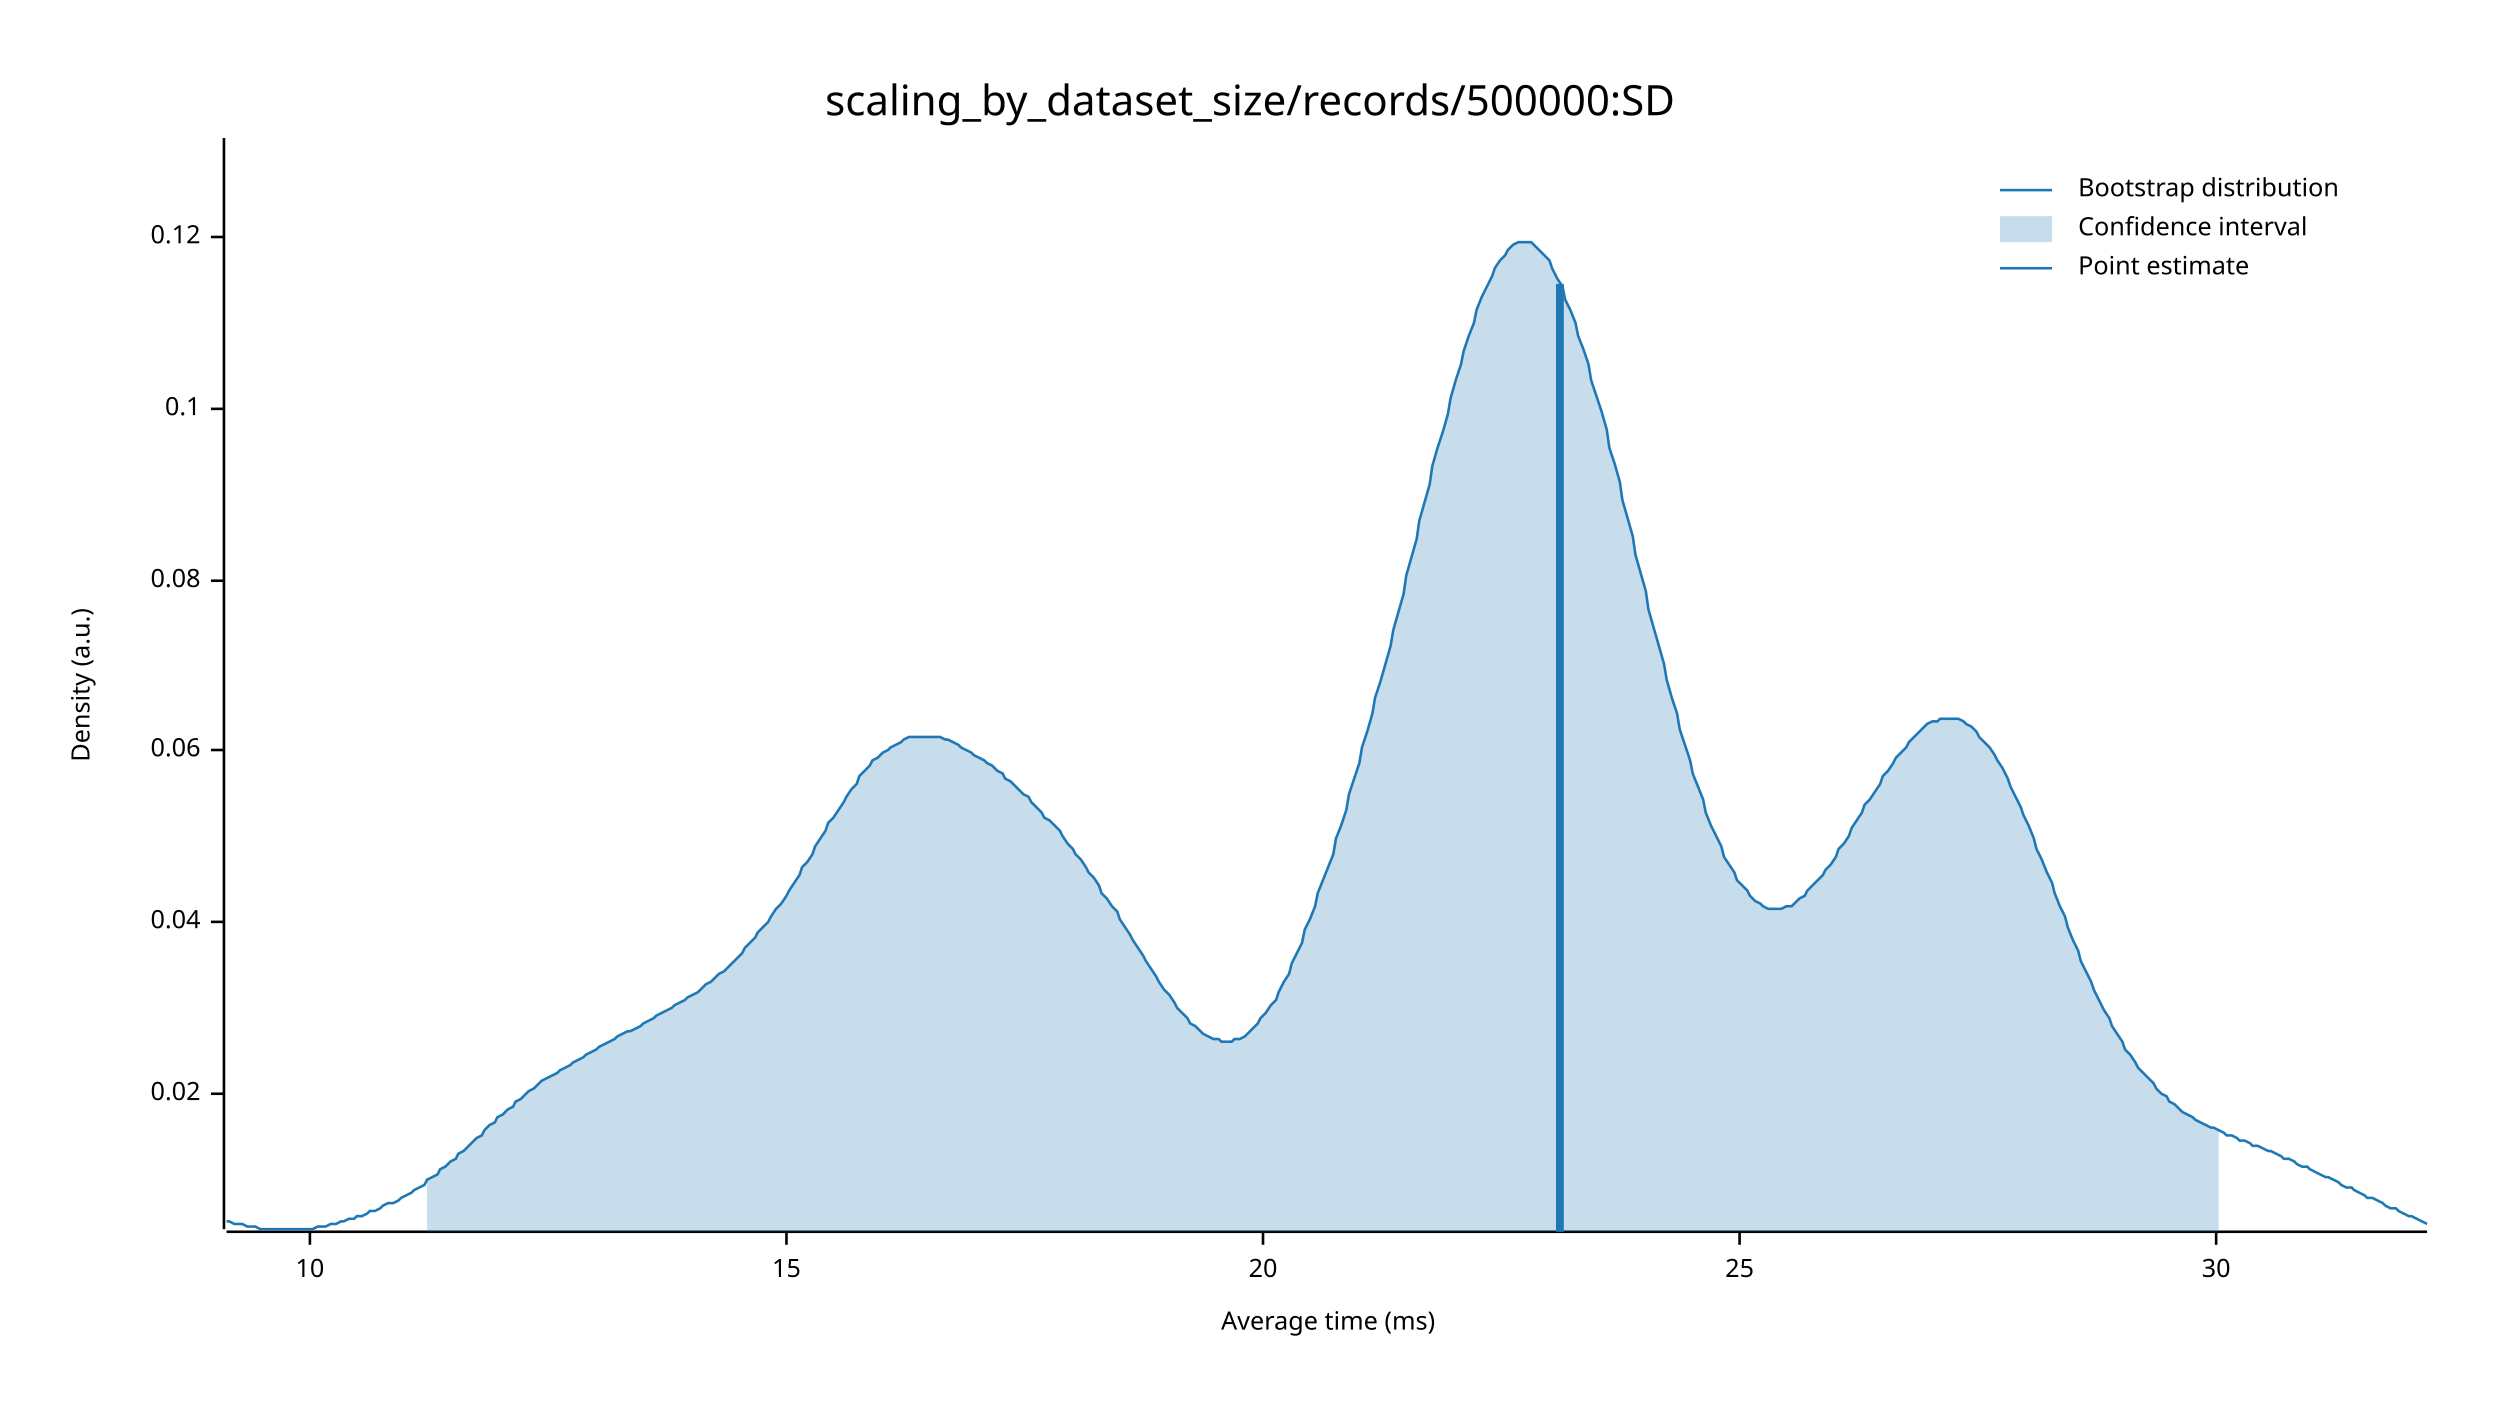
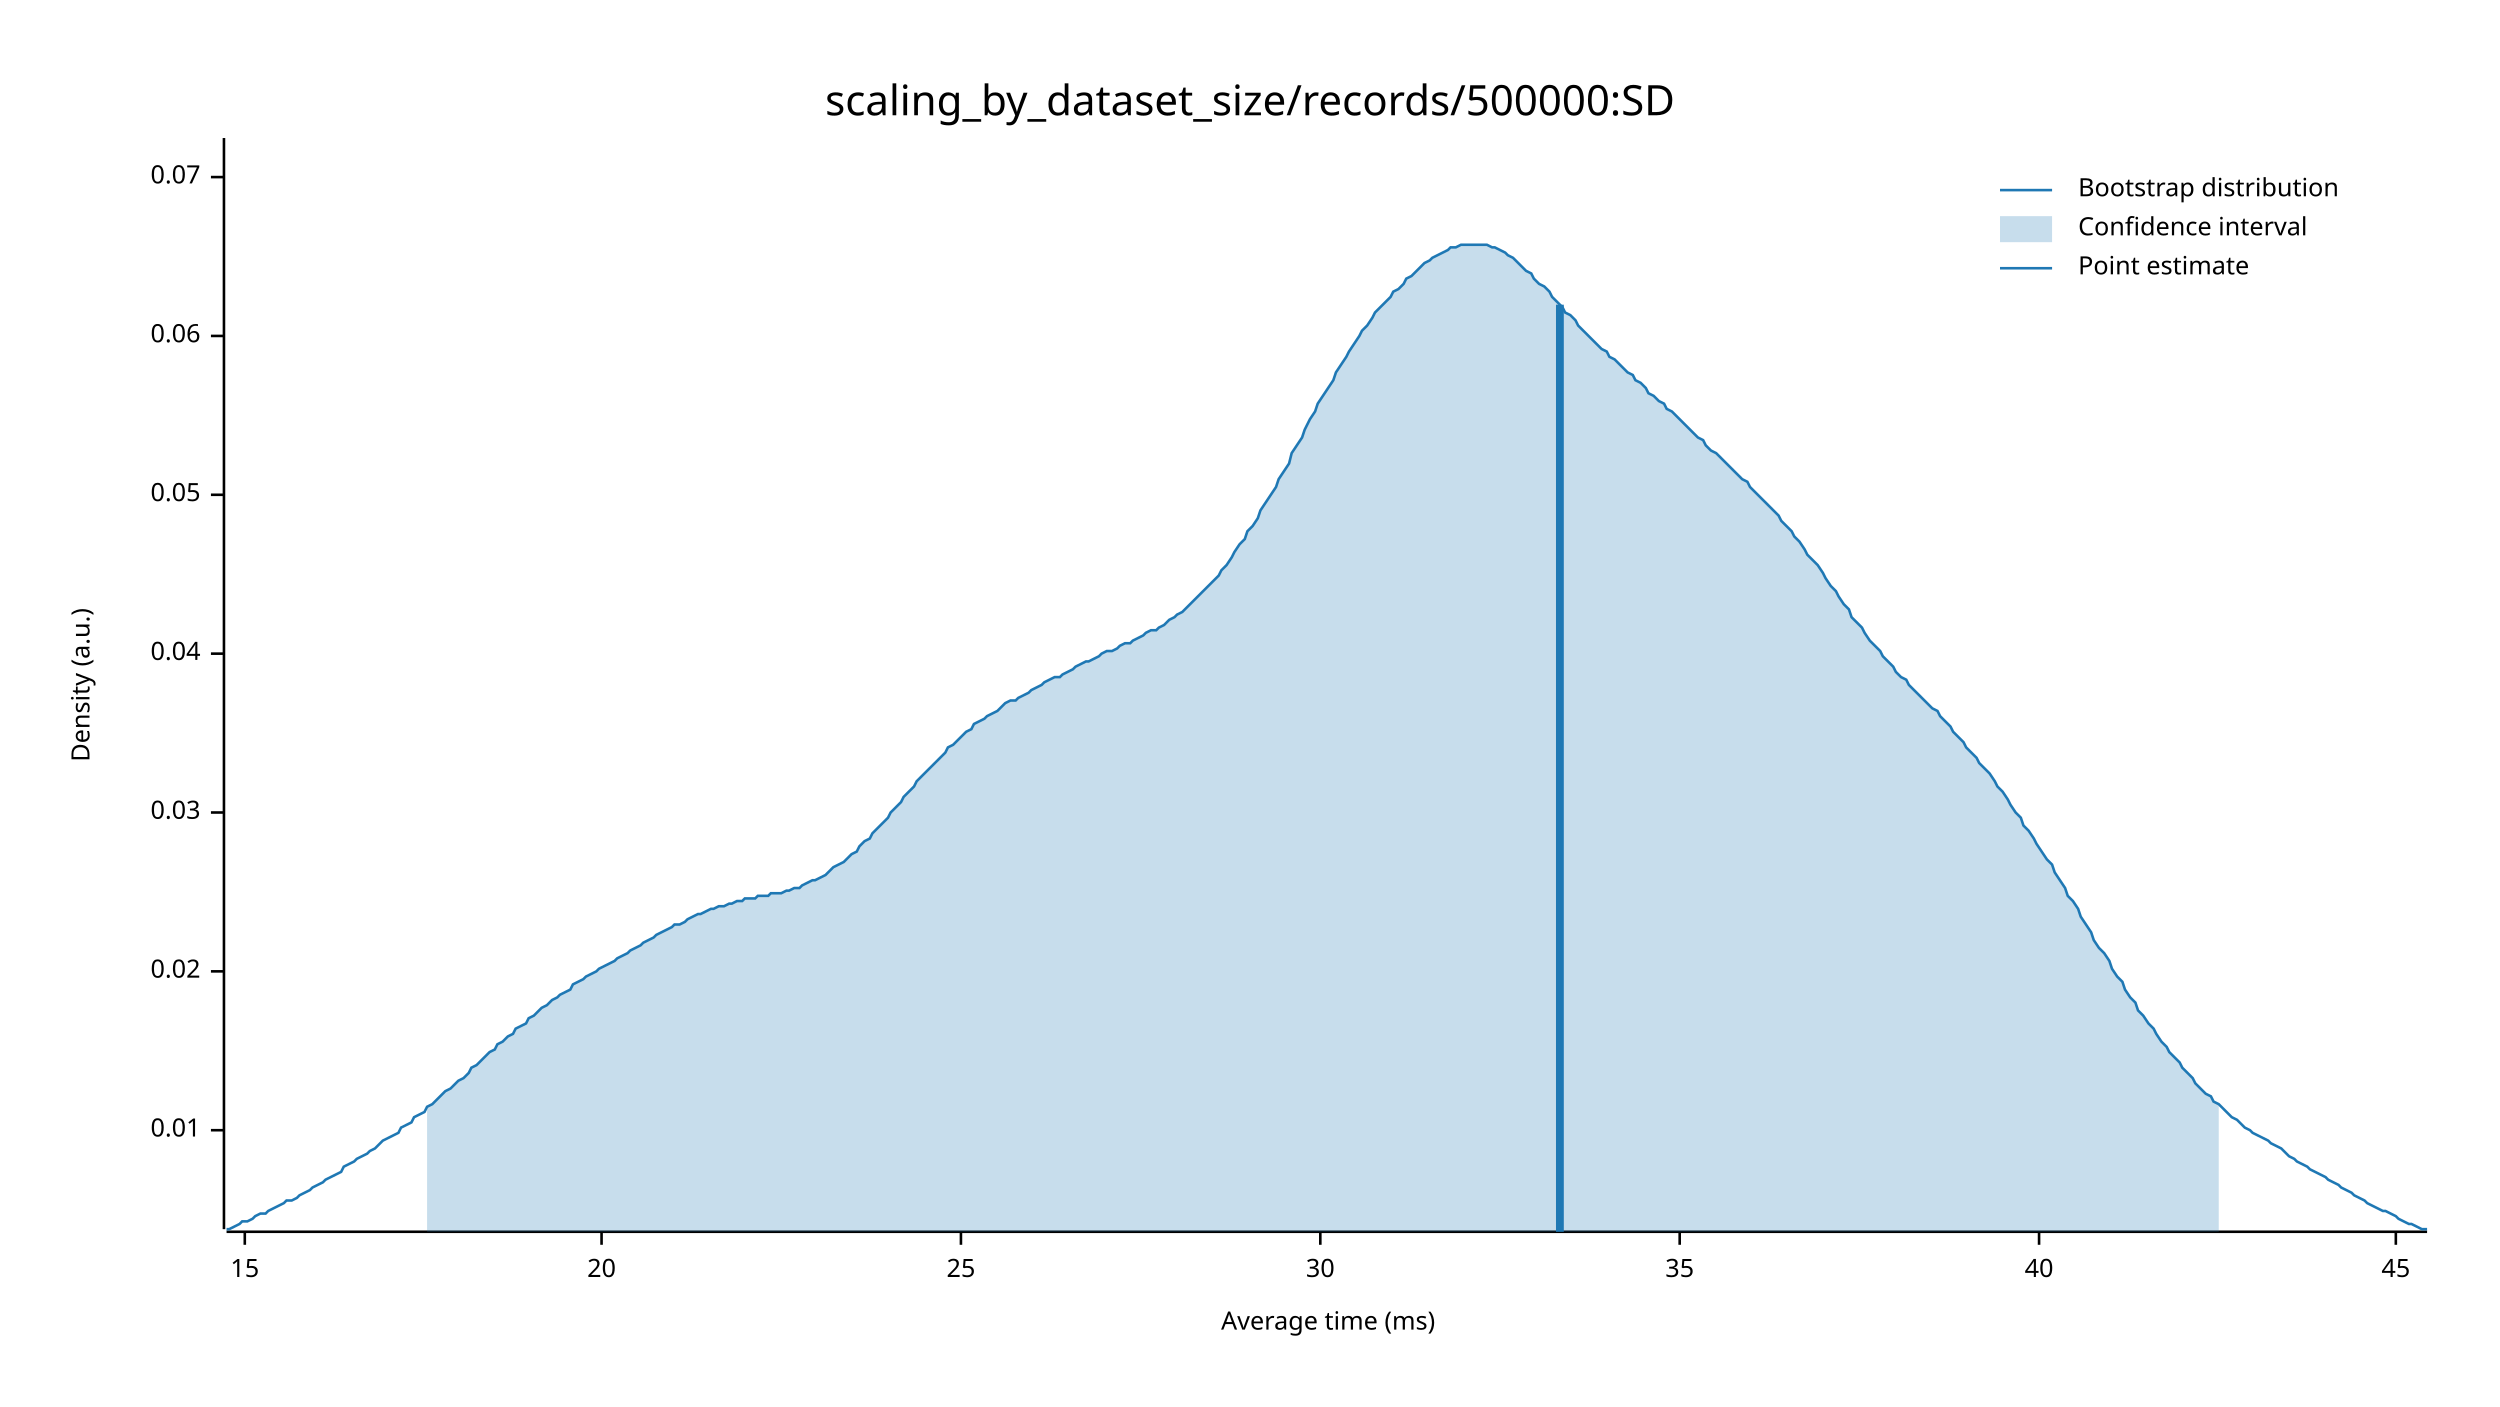
<svg xmlns="http://www.w3.org/2000/svg" width="960" height="540" viewBox="0 0 960 540">
  <text x="480" y="32" dy="0.76em" text-anchor="middle" font-family="sans-serif" font-size="16.129" opacity="1" fill="#000000">
scaling_by_dataset_size/records/500000:SD
</text>
  <text x="27" y="263" dy="0.76em" text-anchor="middle" font-family="sans-serif" font-size="9.677" opacity="1" fill="#000000" transform="rotate(270, 27, 263)">
Density (a.u.)
</text>
  <text x="510" y="513" dy="-0.5ex" text-anchor="middle" font-family="sans-serif" font-size="9.677" opacity="1" fill="#000000">
Average time (ms)
</text>
  <polyline fill="none" opacity="1" stroke="#000000" stroke-width="1" points="86,53 86,472 " />
-   <text x="77" y="420" dy="0.5ex" text-anchor="end" font-family="sans-serif" font-size="9.677" opacity="1" fill="#000000">
+   <text x="77" y="434" dy="0.5ex" text-anchor="end" font-family="sans-serif" font-size="9.677" opacity="1" fill="#000000">
+ 0.01
+ </text>
+   <polyline fill="none" opacity="1" stroke="#000000" stroke-width="1" points="81,434 86,434 " />
+   <text x="77" y="373" dy="0.5ex" text-anchor="end" font-family="sans-serif" font-size="9.677" opacity="1" fill="#000000">
0.02
</text>
-   <polyline fill="none" opacity="1" stroke="#000000" stroke-width="1" points="81,420 86,420 " />
-   <text x="77" y="354" dy="0.5ex" text-anchor="end" font-family="sans-serif" font-size="9.677" opacity="1" fill="#000000">
+   <polyline fill="none" opacity="1" stroke="#000000" stroke-width="1" points="81,373 86,373 " />
+   <text x="77" y="312" dy="0.5ex" text-anchor="end" font-family="sans-serif" font-size="9.677" opacity="1" fill="#000000">
+ 0.03
+ </text>
+   <polyline fill="none" opacity="1" stroke="#000000" stroke-width="1" points="81,312 86,312 " />
+   <text x="77" y="251" dy="0.5ex" text-anchor="end" font-family="sans-serif" font-size="9.677" opacity="1" fill="#000000">
0.04
</text>
-   <polyline fill="none" opacity="1" stroke="#000000" stroke-width="1" points="81,354 86,354 " />
-   <text x="77" y="288" dy="0.5ex" text-anchor="end" font-family="sans-serif" font-size="9.677" opacity="1" fill="#000000">
+   <polyline fill="none" opacity="1" stroke="#000000" stroke-width="1" points="81,251 86,251 " />
+   <text x="77" y="190" dy="0.5ex" text-anchor="end" font-family="sans-serif" font-size="9.677" opacity="1" fill="#000000">
+ 0.05
+ </text>
+   <polyline fill="none" opacity="1" stroke="#000000" stroke-width="1" points="81,190 86,190 " />
+   <text x="77" y="129" dy="0.5ex" text-anchor="end" font-family="sans-serif" font-size="9.677" opacity="1" fill="#000000">
0.06
</text>
-   <polyline fill="none" opacity="1" stroke="#000000" stroke-width="1" points="81,288 86,288 " />
-   <text x="77" y="223" dy="0.5ex" text-anchor="end" font-family="sans-serif" font-size="9.677" opacity="1" fill="#000000">
- 0.08
+   <polyline fill="none" opacity="1" stroke="#000000" stroke-width="1" points="81,129 86,129 " />
+   <text x="77" y="68" dy="0.5ex" text-anchor="end" font-family="sans-serif" font-size="9.677" opacity="1" fill="#000000">
+ 0.07
</text>
-   <polyline fill="none" opacity="1" stroke="#000000" stroke-width="1" points="81,223 86,223 " />
-   <text x="77" y="157" dy="0.5ex" text-anchor="end" font-family="sans-serif" font-size="9.677" opacity="1" fill="#000000">
- 0.1
- </text>
-   <polyline fill="none" opacity="1" stroke="#000000" stroke-width="1" points="81,157 86,157 " />
-   <text x="77" y="91" dy="0.5ex" text-anchor="end" font-family="sans-serif" font-size="9.677" opacity="1" fill="#000000">
- 0.12
- </text>
-   <polyline fill="none" opacity="1" stroke="#000000" stroke-width="1" points="81,91 86,91 " />
+   <polyline fill="none" opacity="1" stroke="#000000" stroke-width="1" points="81,68 86,68 " />
  <polyline fill="none" opacity="1" stroke="#000000" stroke-width="1" points="87,473 932,473 " />
-   <text x="119" y="483" dy="0.76em" text-anchor="middle" font-family="sans-serif" font-size="9.677" opacity="1" fill="#000000">
- 10
- </text>
-   <polyline fill="none" opacity="1" stroke="#000000" stroke-width="1" points="119,473 119,478 " />
-   <text x="302" y="483" dy="0.76em" text-anchor="middle" font-family="sans-serif" font-size="9.677" opacity="1" fill="#000000">
+   <text x="94" y="483" dy="0.76em" text-anchor="middle" font-family="sans-serif" font-size="9.677" opacity="1" fill="#000000">
15
</text>
-   <polyline fill="none" opacity="1" stroke="#000000" stroke-width="1" points="302,473 302,478 " />
-   <text x="485" y="483" dy="0.76em" text-anchor="middle" font-family="sans-serif" font-size="9.677" opacity="1" fill="#000000">
+   <polyline fill="none" opacity="1" stroke="#000000" stroke-width="1" points="94,473 94,478 " />
+   <text x="231" y="483" dy="0.76em" text-anchor="middle" font-family="sans-serif" font-size="9.677" opacity="1" fill="#000000">
20
</text>
-   <polyline fill="none" opacity="1" stroke="#000000" stroke-width="1" points="485,473 485,478 " />
-   <text x="668" y="483" dy="0.76em" text-anchor="middle" font-family="sans-serif" font-size="9.677" opacity="1" fill="#000000">
+   <polyline fill="none" opacity="1" stroke="#000000" stroke-width="1" points="231,473 231,478 " />
+   <text x="369" y="483" dy="0.76em" text-anchor="middle" font-family="sans-serif" font-size="9.677" opacity="1" fill="#000000">
25
</text>
-   <polyline fill="none" opacity="1" stroke="#000000" stroke-width="1" points="668,473 668,478 " />
-   <text x="851" y="483" dy="0.76em" text-anchor="middle" font-family="sans-serif" font-size="9.677" opacity="1" fill="#000000">
+   <polyline fill="none" opacity="1" stroke="#000000" stroke-width="1" points="369,473 369,478 " />
+   <text x="507" y="483" dy="0.76em" text-anchor="middle" font-family="sans-serif" font-size="9.677" opacity="1" fill="#000000">
30
</text>
-   <polyline fill="none" opacity="1" stroke="#000000" stroke-width="1" points="851,473 851,478 " />
-   <polyline fill="none" opacity="1" stroke="#1F78B4" stroke-width="1" points="87,469 88,469 90,470 92,470 93,470 95,471 97,471 98,471 100,472 102,472 103,472 105,472 107,472 109,472 110,472 112,472 114,472 115,472 117,472 119,472 120,472 122,471 124,471 125,471 127,470 129,470 131,469 132,469 134,468 136,468 137,467 139,467 141,466 142,465 144,465 146,464 147,463 149,462 151,462 153,461 154,460 156,459 158,458 159,457 161,456 163,455 164,453 166,452 168,451 169,449 171,448 173,446 175,445 176,443 178,442 180,440 181,439 183,437 185,436 186,434 188,432 190,431 191,429 193,428 195,426 197,425 198,423 200,422 202,420 203,419 205,418 207,416 208,415 210,414 212,413 214,412 215,411 217,410 219,409 220,408 222,407 224,406 225,405 227,404 229,403 230,402 232,401 234,400 236,399 237,398 239,397 241,396 242,396 244,395 246,394 247,393 249,392 251,391 252,390 254,389 256,388 258,387 259,386 261,385 263,384 264,383 266,382 268,381 269,380 271,378 273,377 274,376 276,374 278,373 280,371 281,370 283,368 285,366 286,364 288,362 290,360 291,358 293,356 295,354 296,352 298,349 300,347 302,344 303,342 305,339 307,336 308,333 310,331 312,328 313,325 315,322 317,319 318,316 320,314 322,311 324,308 325,306 327,303 329,301 330,298 332,296 334,294 335,292 337,291 339,289 341,288 342,287 344,286 346,285 347,284 349,283 351,283 352,283 354,283 356,283 357,283 359,283 361,283 363,284 364,284 366,285 368,286 369,287 371,288 373,289 374,290 376,291 378,292 379,293 381,294 383,296 385,297 386,299 388,300 390,302 391,303 393,305 395,306 396,308 398,310 400,312 401,314 403,315 405,317 407,319 408,321 410,324 412,326 413,328 415,330 417,333 418,335 420,337 422,340 423,343 425,345 427,348 429,350 430,353 432,356 434,359 435,361 437,364 439,367 440,369 442,372 444,375 445,377 447,380 449,382 451,385 452,387 454,389 456,391 457,393 459,394 461,396 462,397 464,398 466,399 468,399 469,400 471,400 473,400 474,399 476,399 478,398 479,397 481,395 483,393 484,391 486,389 488,386 490,384 491,381 493,377 495,374 496,370 498,366 500,362 501,357 503,353 505,348 506,343 508,338 510,333 512,328 513,322 515,317 517,311 518,305 520,299 522,293 523,287 525,281 527,274 528,268 530,262 532,255 534,248 535,242 537,235 539,228 540,221 542,214 544,207 545,200 547,193 549,186 550,179 552,172 554,166 556,159 557,153 559,146 561,140 562,135 564,129 566,124 567,119 569,114 571,110 573,106 574,103 576,100 578,98 579,96 581,94 583,93 584,93 586,93 588,93 589,94 591,96 593,98 595,100 596,103 598,107 600,110 601,115 603,119 605,124 606,129 608,134 610,140 611,146 613,152 615,158 617,165 618,172 620,178 622,185 623,192 625,199 627,206 628,213 630,220 632,227 633,234 635,241 637,248 639,255 640,261 642,268 644,274 645,280 647,286 649,292 650,297 652,302 654,307 655,312 657,317 659,321 661,325 662,329 664,332 666,335 667,338 669,340 671,342 672,344 674,346 676,347 677,348 679,349 681,349 683,349 684,349 686,348 688,348 689,347 691,345 693,344 694,342 696,340 698,338 700,336 701,334 703,332 705,329 706,326 708,324 710,321 711,318 713,315 715,312 716,309 718,307 720,304 722,301 723,298 725,296 727,293 728,291 730,289 732,287 733,285 735,283 737,281 738,280 740,278 742,277 744,277 745,276 747,276 749,276 750,276 752,276 754,277 755,278 757,279 759,281 760,283 762,285 764,287 766,290 767,292 769,295 771,299 772,302 774,306 776,310 777,313 779,317 781,322 782,326 784,330 786,335 788,339 789,343 791,348 793,352 794,356 796,361 798,365 799,369 801,373 803,377 804,380 806,384 808,388 810,391 811,394 813,397 815,400 816,403 818,405 820,408 821,410 823,412 825,414 827,416 828,418 830,420 832,421 833,423 835,424 837,426 838,427 840,428 842,429 843,430 845,431 847,432 849,433 850,433 852,434 854,435 855,436 857,436 859,437 860,438 862,438 864,439 865,440 867,440 869,441 871,442 872,442 874,443 876,444 877,445 879,445 881,446 882,447 884,448 886,448 887,449 889,450 891,451 893,452 894,452 896,453 898,454 899,455 901,456 903,456 904,457 906,458 908,459 909,460 911,460 913,461 915,462 916,463 918,464 920,464 921,465 923,466 925,467 926,467 928,468 930,469 932,470 " />
-   <polygon opacity="0.25" fill="#1F78B4" points="164,453 166,452 168,451 169,449 171,448 173,446 175,445 176,443 178,442 180,440 181,439 183,437 185,436 186,434 188,432 190,431 191,429 193,428 195,426 197,425 198,423 200,422 202,420 203,419 205,418 207,416 208,415 210,414 212,413 214,412 215,411 217,410 219,409 220,408 222,407 224,406 225,405 227,404 229,403 230,402 232,401 234,400 236,399 237,398 239,397 241,396 242,396 244,395 246,394 247,393 249,392 251,391 252,390 254,389 256,388 258,387 259,386 261,385 263,384 264,383 266,382 268,381 269,380 271,378 273,377 274,376 276,374 278,373 280,371 281,370 283,368 285,366 286,364 288,362 290,360 291,358 293,356 295,354 296,352 298,349 300,347 302,344 303,342 305,339 307,336 308,333 310,331 312,328 313,325 315,322 317,319 318,316 320,314 322,311 324,308 325,306 327,303 329,301 330,298 332,296 334,294 335,292 337,291 339,289 341,288 342,287 344,286 346,285 347,284 349,283 351,283 352,283 354,283 356,283 357,283 359,283 361,283 363,284 364,284 366,285 368,286 369,287 371,288 373,289 374,290 376,291 378,292 379,293 381,294 383,296 385,297 386,299 388,300 390,302 391,303 393,305 395,306 396,308 398,310 400,312 401,314 403,315 405,317 407,319 408,321 410,324 412,326 413,328 415,330 417,333 418,335 420,337 422,340 423,343 425,345 427,348 429,350 430,353 432,356 434,359 435,361 437,364 439,367 440,369 442,372 444,375 445,377 447,380 449,382 451,385 452,387 454,389 456,391 457,393 459,394 461,396 462,397 464,398 466,399 468,399 469,400 471,400 473,400 474,399 476,399 478,398 479,397 481,395 483,393 484,391 486,389 488,386 490,384 491,381 493,377 495,374 496,370 498,366 500,362 501,357 503,353 505,348 506,343 508,338 510,333 512,328 513,322 515,317 517,311 518,305 520,299 522,293 523,287 525,281 527,274 528,268 530,262 532,255 534,248 535,242 537,235 539,228 540,221 542,214 544,207 545,200 547,193 549,186 550,179 552,172 554,166 556,159 557,153 559,146 561,140 562,135 564,129 566,124 567,119 569,114 571,110 573,106 574,103 576,100 578,98 579,96 581,94 583,93 584,93 586,93 588,93 589,94 591,96 593,98 595,100 596,103 598,107 600,110 601,115 603,119 605,124 606,129 608,134 610,140 611,146 613,152 615,158 617,165 618,172 620,178 622,185 623,192 625,199 627,206 628,213 630,220 632,227 633,234 635,241 637,248 639,255 640,261 642,268 644,274 645,280 647,286 649,292 650,297 652,302 654,307 655,312 657,317 659,321 661,325 662,329 664,332 666,335 667,338 669,340 671,342 672,344 674,346 676,347 677,348 679,349 681,349 683,349 684,349 686,348 688,348 689,347 691,345 693,344 694,342 696,340 698,338 700,336 701,334 703,332 705,329 706,326 708,324 710,321 711,318 713,315 715,312 716,309 718,307 720,304 722,301 723,298 725,296 727,293 728,291 730,289 732,287 733,285 735,283 737,281 738,280 740,278 742,277 744,277 745,276 747,276 749,276 750,276 752,276 754,277 755,278 757,279 759,281 760,283 762,285 764,287 766,290 767,292 769,295 771,299 772,302 774,306 776,310 777,313 779,317 781,322 782,326 784,330 786,335 788,339 789,343 791,348 793,352 794,356 796,361 798,365 799,369 801,373 803,377 804,380 806,384 808,388 810,391 811,394 813,397 815,400 816,403 818,405 820,408 821,410 823,412 825,414 827,416 828,418 830,420 832,421 833,423 835,424 837,426 838,427 840,428 842,429 843,430 845,431 847,432 849,433 850,433 852,434 852,473 164,473 " />
-   <polyline fill="none" opacity="1" stroke="#1F78B4" stroke-width="3" points="599,473 599,109 " />
+   <polyline fill="none" opacity="1" stroke="#000000" stroke-width="1" points="507,473 507,478 " />
+   <text x="645" y="483" dy="0.76em" text-anchor="middle" font-family="sans-serif" font-size="9.677" opacity="1" fill="#000000">
+ 35
+ </text>
+   <polyline fill="none" opacity="1" stroke="#000000" stroke-width="1" points="645,473 645,478 " />
+   <text x="783" y="483" dy="0.76em" text-anchor="middle" font-family="sans-serif" font-size="9.677" opacity="1" fill="#000000">
+ 40
+ </text>
+   <polyline fill="none" opacity="1" stroke="#000000" stroke-width="1" points="783,473 783,478 " />
+   <text x="920" y="483" dy="0.76em" text-anchor="middle" font-family="sans-serif" font-size="9.677" opacity="1" fill="#000000">
+ 45
+ </text>
+   <polyline fill="none" opacity="1" stroke="#000000" stroke-width="1" points="920,473 920,478 " />
+   <polyline fill="none" opacity="1" stroke="#1F78B4" stroke-width="1" points="87,472 88,472 90,471 92,470 93,469 95,469 97,468 98,467 100,466 102,466 103,465 105,464 107,463 109,462 110,461 112,461 114,460 115,459 117,458 119,457 120,456 122,455 124,454 125,453 127,452 129,451 131,450 132,448 134,447 136,446 137,445 139,444 141,443 142,442 144,441 146,439 147,438 149,437 151,436 153,435 154,433 156,432 158,431 159,429 161,428 163,427 164,425 166,424 168,422 169,421 171,419 173,418 175,416 176,415 178,414 180,412 181,410 183,409 185,407 186,406 188,404 190,403 191,401 193,400 195,398 197,397 198,395 200,394 202,393 203,391 205,390 207,388 208,387 210,386 212,384 214,383 215,382 217,381 219,380 220,378 222,377 224,376 225,375 227,374 229,373 230,372 232,371 234,370 236,369 237,368 239,367 241,366 242,365 244,364 246,363 247,362 249,361 251,360 252,359 254,358 256,357 258,356 259,355 261,355 263,354 264,353 266,352 268,351 269,351 271,350 273,349 274,349 276,348 278,348 280,347 281,347 283,346 285,346 286,345 288,345 290,345 291,344 293,344 295,344 296,343 298,343 300,343 302,342 303,342 305,341 307,341 308,340 310,339 312,338 313,338 315,337 317,336 318,335 320,333 322,332 324,331 325,330 327,328 329,327 330,325 332,323 334,322 335,320 337,318 339,316 341,314 342,312 344,310 346,308 347,306 349,304 351,302 352,300 354,298 356,296 357,295 359,293 361,291 363,289 364,287 366,286 368,284 369,283 371,281 373,280 374,278 376,277 378,276 379,275 381,274 383,273 385,271 386,270 388,269 390,269 391,268 393,267 395,266 396,265 398,264 400,263 401,262 403,261 405,260 407,260 408,259 410,258 412,257 413,256 415,255 417,254 418,254 420,253 422,252 423,251 425,250 427,250 429,249 430,248 432,247 434,247 435,246 437,245 439,244 440,243 442,242 444,242 445,241 447,240 449,238 451,237 452,236 454,235 456,233 457,232 459,230 461,228 462,227 464,225 466,223 468,221 469,219 471,217 473,214 474,212 476,209 478,207 479,204 481,202 483,199 484,196 486,193 488,190 490,187 491,184 493,181 495,178 496,174 498,171 500,168 501,165 503,161 505,158 506,155 508,152 510,149 512,146 513,143 515,140 517,137 518,135 520,132 522,129 523,127 525,125 527,122 528,120 530,118 532,116 534,114 535,112 537,111 539,109 540,107 542,106 544,104 545,103 547,101 549,100 550,99 552,98 554,97 556,96 557,95 559,95 561,94 562,94 564,94 566,94 567,94 569,94 571,94 573,95 574,95 576,96 578,97 579,98 581,99 583,101 584,102 586,104 588,105 589,107 591,109 593,110 595,112 596,114 598,116 600,118 601,120 603,121 605,123 606,125 608,127 610,129 611,130 613,132 615,134 617,135 618,137 620,138 622,140 623,141 625,143 627,144 628,146 630,147 632,149 633,151 635,152 637,154 639,155 640,157 642,158 644,160 645,161 647,163 649,165 650,166 652,168 654,169 655,171 657,173 659,174 661,176 662,177 664,179 666,181 667,182 669,184 671,185 672,187 674,189 676,191 677,192 679,194 681,196 683,198 684,200 686,202 688,204 689,206 691,208 693,211 694,213 696,215 698,217 700,220 701,222 703,225 705,227 706,229 708,232 710,234 711,237 713,239 715,241 716,243 718,246 720,248 722,250 723,252 725,254 727,256 728,258 730,260 732,261 733,263 735,265 737,267 738,268 740,270 742,272 744,273 745,275 747,277 749,279 750,281 752,283 754,285 755,287 757,289 759,291 760,293 762,295 764,297 766,300 767,302 769,304 771,307 772,309 774,312 776,314 777,317 779,319 781,322 782,324 784,327 786,330 788,332 789,335 791,338 793,341 794,344 796,346 798,349 799,352 801,355 803,358 804,361 806,364 808,366 810,369 811,372 813,375 815,377 816,380 818,383 820,385 821,388 823,390 825,393 827,395 828,397 830,400 832,402 833,404 835,406 837,408 838,410 840,412 842,414 843,416 845,418 847,420 849,421 850,423 852,424 854,426 855,427 857,429 859,430 860,431 862,433 864,434 865,435 867,436 869,437 871,438 872,439 874,440 876,441 877,442 879,444 881,445 882,446 884,447 886,448 887,449 889,450 891,451 893,452 894,453 896,454 898,455 899,456 901,457 903,458 904,459 906,460 908,461 909,462 911,463 913,464 915,465 916,465 918,466 920,467 921,468 923,469 925,470 926,470 928,471 930,472 932,472 " />
+   <polygon opacity="0.25" fill="#1F78B4" points="164,425 166,424 168,422 169,421 171,419 173,418 175,416 176,415 178,414 180,412 181,410 183,409 185,407 186,406 188,404 190,403 191,401 193,400 195,398 197,397 198,395 200,394 202,393 203,391 205,390 207,388 208,387 210,386 212,384 214,383 215,382 217,381 219,380 220,378 222,377 224,376 225,375 227,374 229,373 230,372 232,371 234,370 236,369 237,368 239,367 241,366 242,365 244,364 246,363 247,362 249,361 251,360 252,359 254,358 256,357 258,356 259,355 261,355 263,354 264,353 266,352 268,351 269,351 271,350 273,349 274,349 276,348 278,348 280,347 281,347 283,346 285,346 286,345 288,345 290,345 291,344 293,344 295,344 296,343 298,343 300,343 302,342 303,342 305,341 307,341 308,340 310,339 312,338 313,338 315,337 317,336 318,335 320,333 322,332 324,331 325,330 327,328 329,327 330,325 332,323 334,322 335,320 337,318 339,316 341,314 342,312 344,310 346,308 347,306 349,304 351,302 352,300 354,298 356,296 357,295 359,293 361,291 363,289 364,287 366,286 368,284 369,283 371,281 373,280 374,278 376,277 378,276 379,275 381,274 383,273 385,271 386,270 388,269 390,269 391,268 393,267 395,266 396,265 398,264 400,263 401,262 403,261 405,260 407,260 408,259 410,258 412,257 413,256 415,255 417,254 418,254 420,253 422,252 423,251 425,250 427,250 429,249 430,248 432,247 434,247 435,246 437,245 439,244 440,243 442,242 444,242 445,241 447,240 449,238 451,237 452,236 454,235 456,233 457,232 459,230 461,228 462,227 464,225 466,223 468,221 469,219 471,217 473,214 474,212 476,209 478,207 479,204 481,202 483,199 484,196 486,193 488,190 490,187 491,184 493,181 495,178 496,174 498,171 500,168 501,165 503,161 505,158 506,155 508,152 510,149 512,146 513,143 515,140 517,137 518,135 520,132 522,129 523,127 525,125 527,122 528,120 530,118 532,116 534,114 535,112 537,111 539,109 540,107 542,106 544,104 545,103 547,101 549,100 550,99 552,98 554,97 556,96 557,95 559,95 561,94 562,94 564,94 566,94 567,94 569,94 571,94 573,95 574,95 576,96 578,97 579,98 581,99 583,101 584,102 586,104 588,105 589,107 591,109 593,110 595,112 596,114 598,116 600,118 601,120 603,121 605,123 606,125 608,127 610,129 611,130 613,132 615,134 617,135 618,137 620,138 622,140 623,141 625,143 627,144 628,146 630,147 632,149 633,151 635,152 637,154 639,155 640,157 642,158 644,160 645,161 647,163 649,165 650,166 652,168 654,169 655,171 657,173 659,174 661,176 662,177 664,179 666,181 667,182 669,184 671,185 672,187 674,189 676,191 677,192 679,194 681,196 683,198 684,200 686,202 688,204 689,206 691,208 693,211 694,213 696,215 698,217 700,220 701,222 703,225 705,227 706,229 708,232 710,234 711,237 713,239 715,241 716,243 718,246 720,248 722,250 723,252 725,254 727,256 728,258 730,260 732,261 733,263 735,265 737,267 738,268 740,270 742,272 744,273 745,275 747,277 749,279 750,281 752,283 754,285 755,287 757,289 759,291 760,293 762,295 764,297 766,300 767,302 769,304 771,307 772,309 774,312 776,314 777,317 779,319 781,322 782,324 784,327 786,330 788,332 789,335 791,338 793,341 794,344 796,346 798,349 799,352 801,355 803,358 804,361 806,364 808,366 810,369 811,372 813,375 815,377 816,380 818,383 820,385 821,388 823,390 825,393 827,395 828,397 830,400 832,402 833,404 835,406 837,408 838,410 840,412 842,414 843,416 845,418 847,420 849,421 850,423 852,424 852,473 164,473 " />
+   <polyline fill="none" opacity="1" stroke="#1F78B4" stroke-width="3" points="599,473 599,117 " />
  <text x="798" y="68" dy="0.76em" text-anchor="start" font-family="sans-serif" font-size="9.677" opacity="1" fill="#000000">
Bootstrap distribution
</text>
  <text x="798" y="83" dy="0.76em" text-anchor="start" font-family="sans-serif" font-size="9.677" opacity="1" fill="#000000">
Confidence interval
</text>
  <text x="798" y="98" dy="0.76em" text-anchor="start" font-family="sans-serif" font-size="9.677" opacity="1" fill="#000000">
Point estimate
</text>
  <polyline fill="none" opacity="1" stroke="#1F78B4" stroke-width="1" points="768,73 788,73 " />
  <rect x="768" y="83" width="20" height="10" opacity="0.25" fill="#1F78B4" stroke="none" />
  <polyline fill="none" opacity="1" stroke="#1F78B4" stroke-width="1" points="768,103 788,103 " />
</svg>
